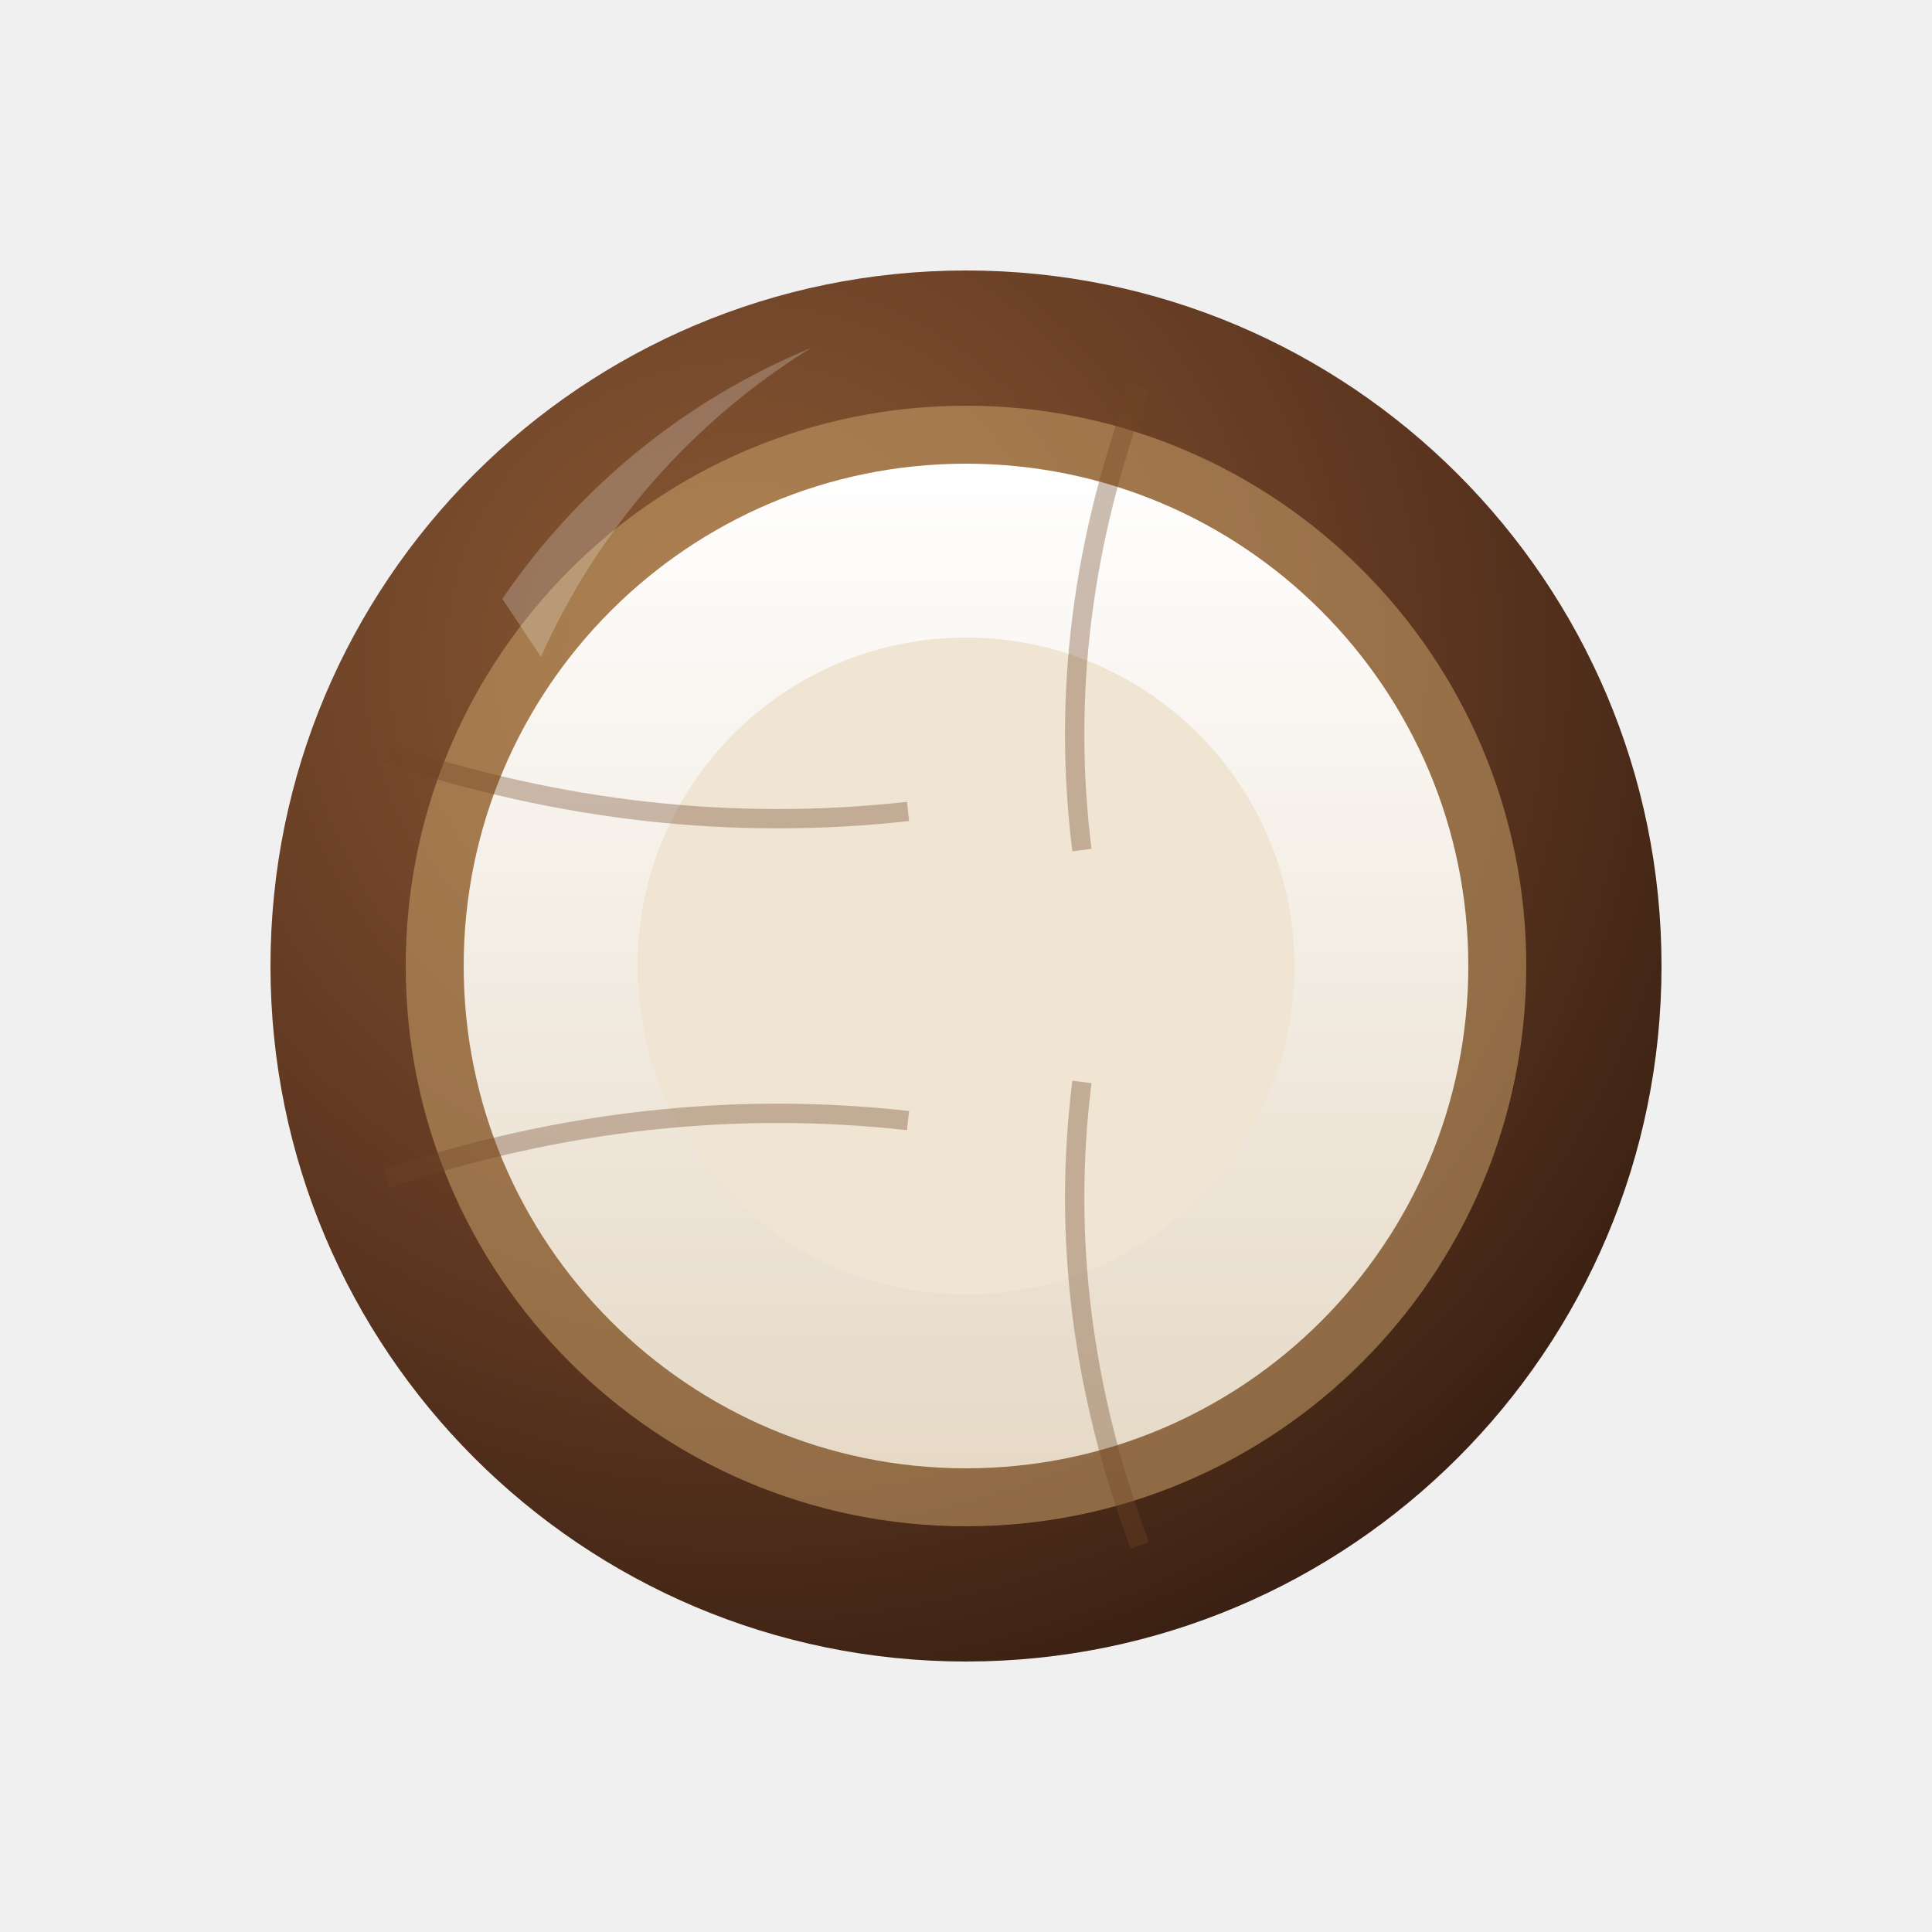
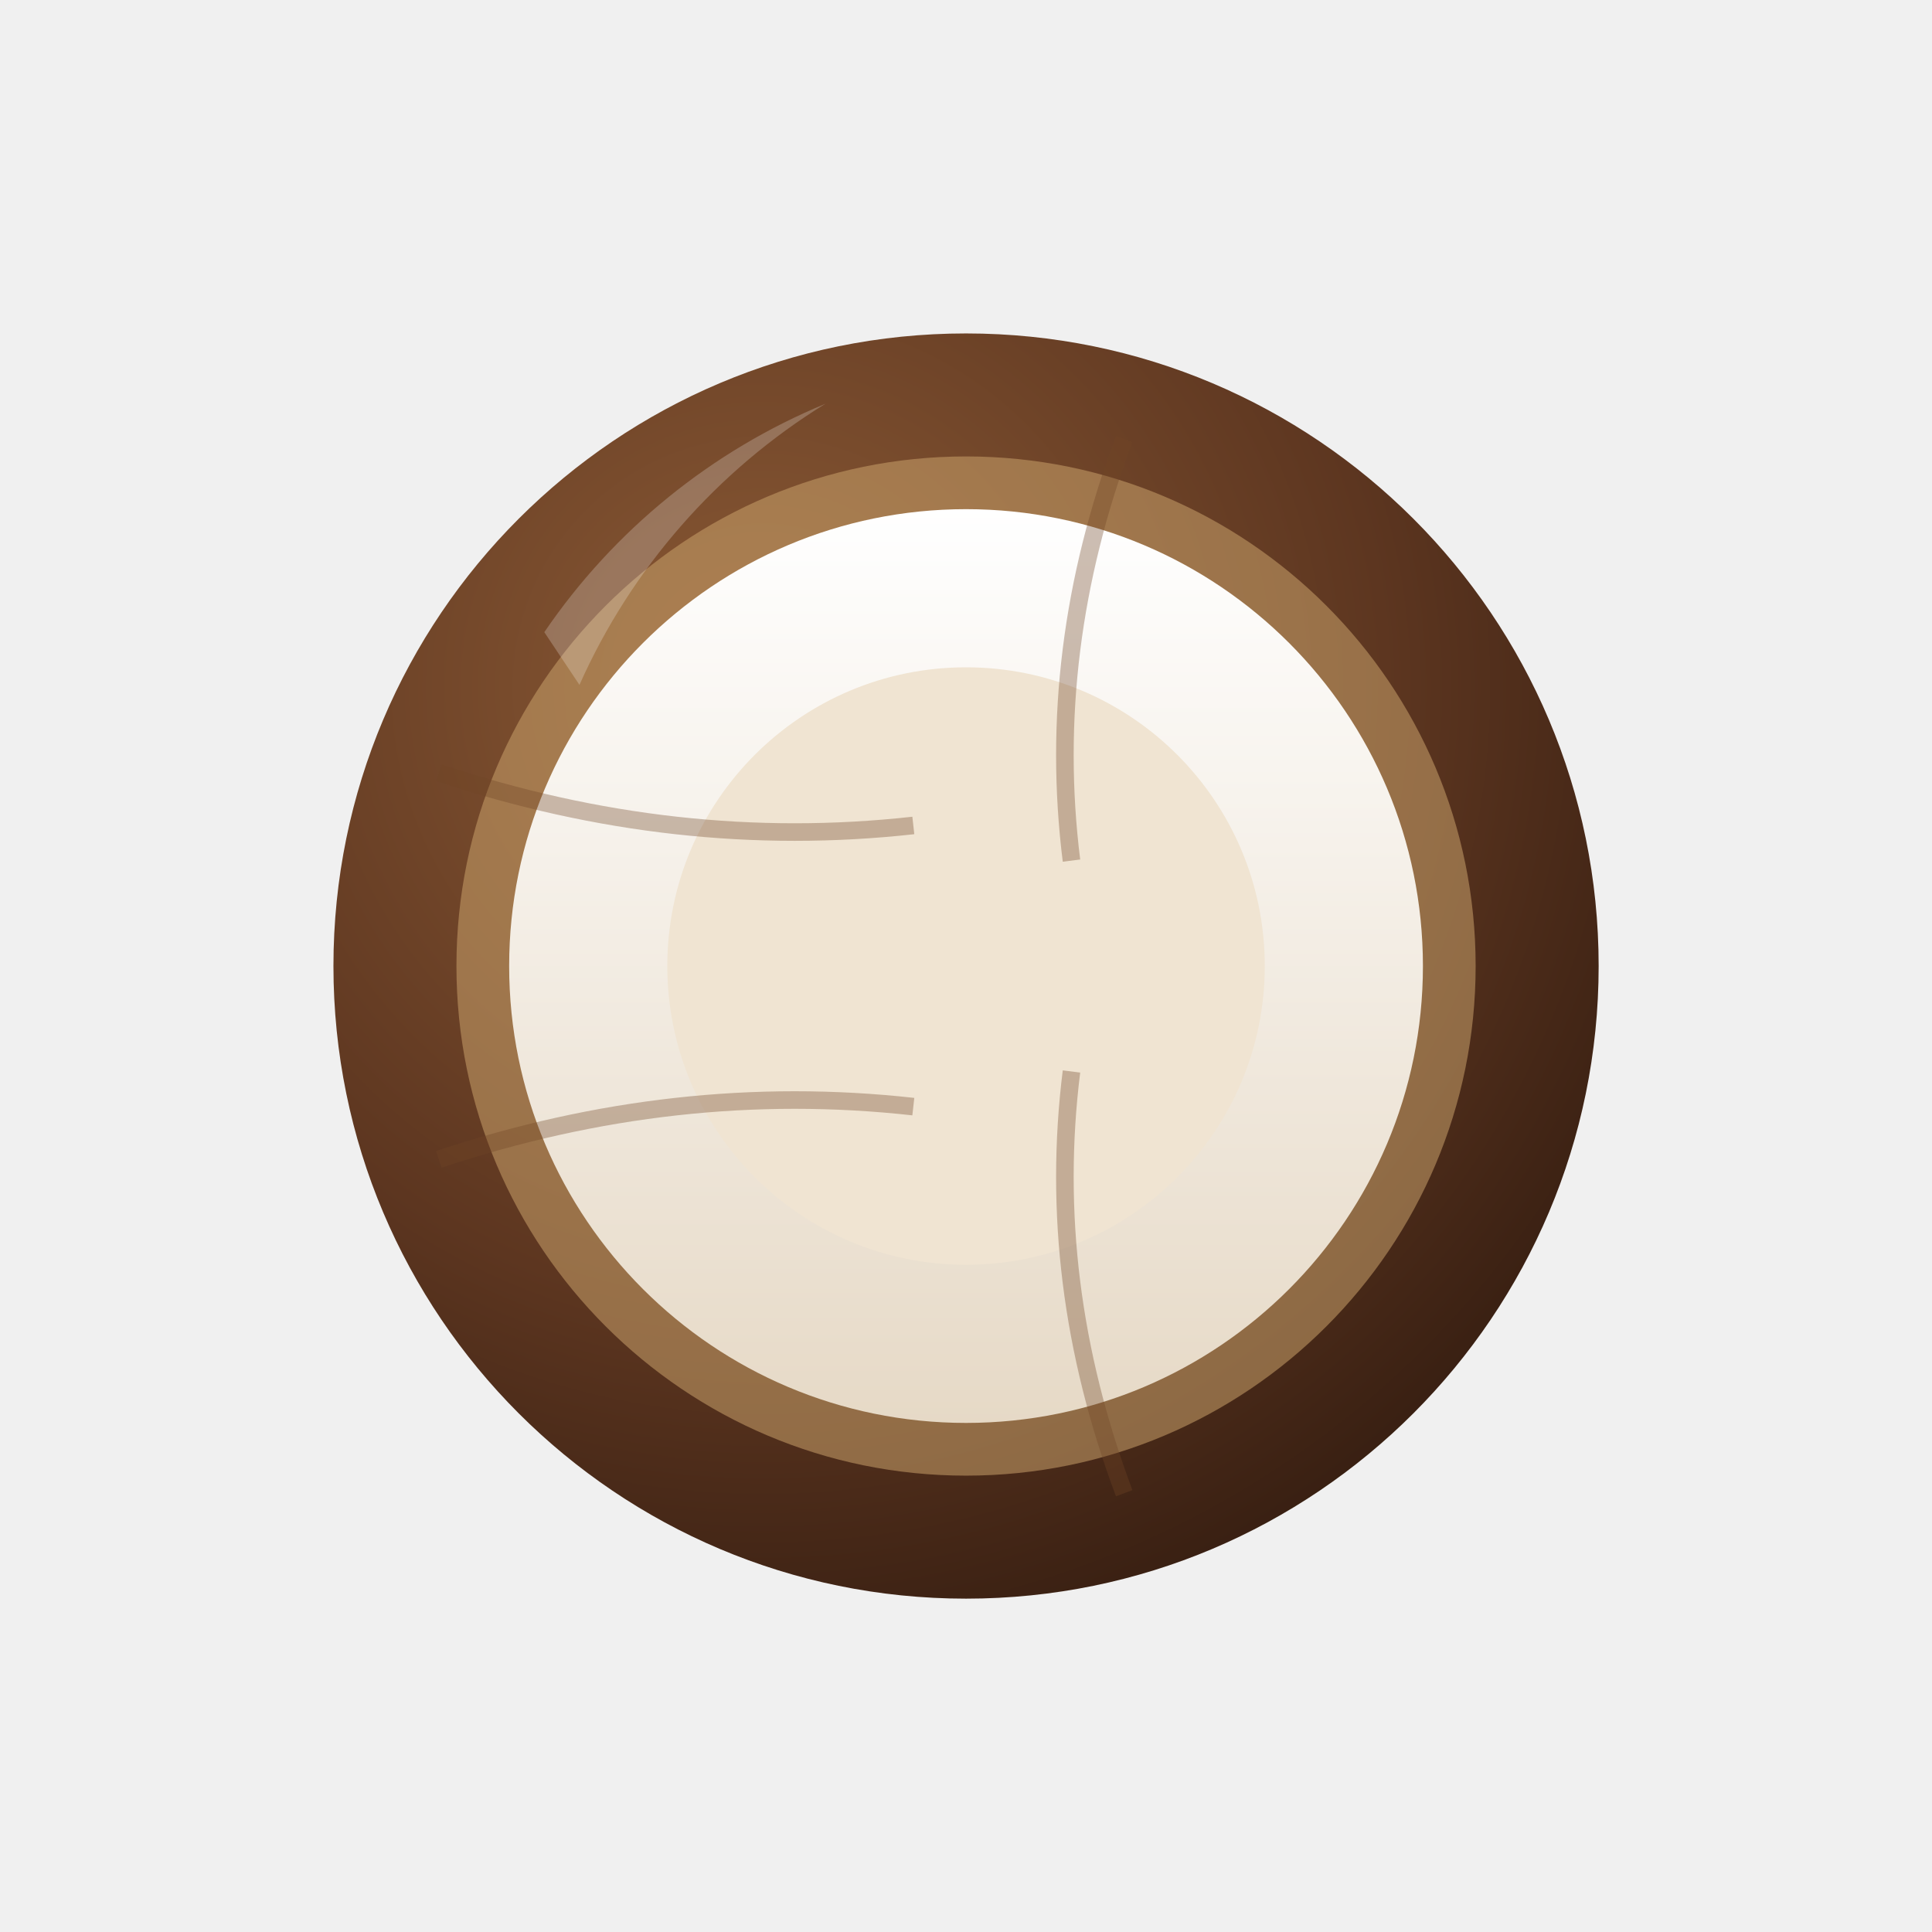
- <svg xmlns="http://www.w3.org/2000/svg" viewBox="0 0 200 200" width="200" height="200">
+ <svg xmlns="http://www.w3.org/2000/svg" viewBox="-9.95 -9.95 219.89 219.89" width="200" height="200">
  <defs>
    <radialGradient id="chusk" cx="34%" cy="28%" r="82%">
      <stop offset="0%" stop-color="#8b5a35" />
      <stop offset="60%" stop-color="#5d3620" />
      <stop offset="100%" stop-color="#331c10" />
    </radialGradient>
    <linearGradient id="cflesh" x1="0" y1="0" x2="0" y2="1">
      <stop offset="0%" stop-color="#ffffff" />
      <stop offset="100%" stop-color="#e6d9c6" />
    </linearGradient>
  </defs>
  <circle cx="100" cy="100" r="72" fill="url(#chusk)" />
  <circle cx="100" cy="100" r="58" fill="#c9a06a" opacity=".55" />
  <circle cx="100" cy="100" r="52" fill="url(#cflesh)" />
  <circle cx="100" cy="100" r="34" fill="#f0e4d2" />
  <g stroke="#6f4526" stroke-width="2" opacity=".35" fill="none">
    <path d="M40 78c18 6 36 8 54 6M40 122c18-6 36-8 54-6M118 40c-6 16-8 32-6 48M118 160c-6-16-8-32-6-48" />
  </g>
  <path d="M52 62a72 72 0 0 1 32-26 72 72 0 0 0-28 32z" fill="#ffffff" opacity=".22" />
</svg>
